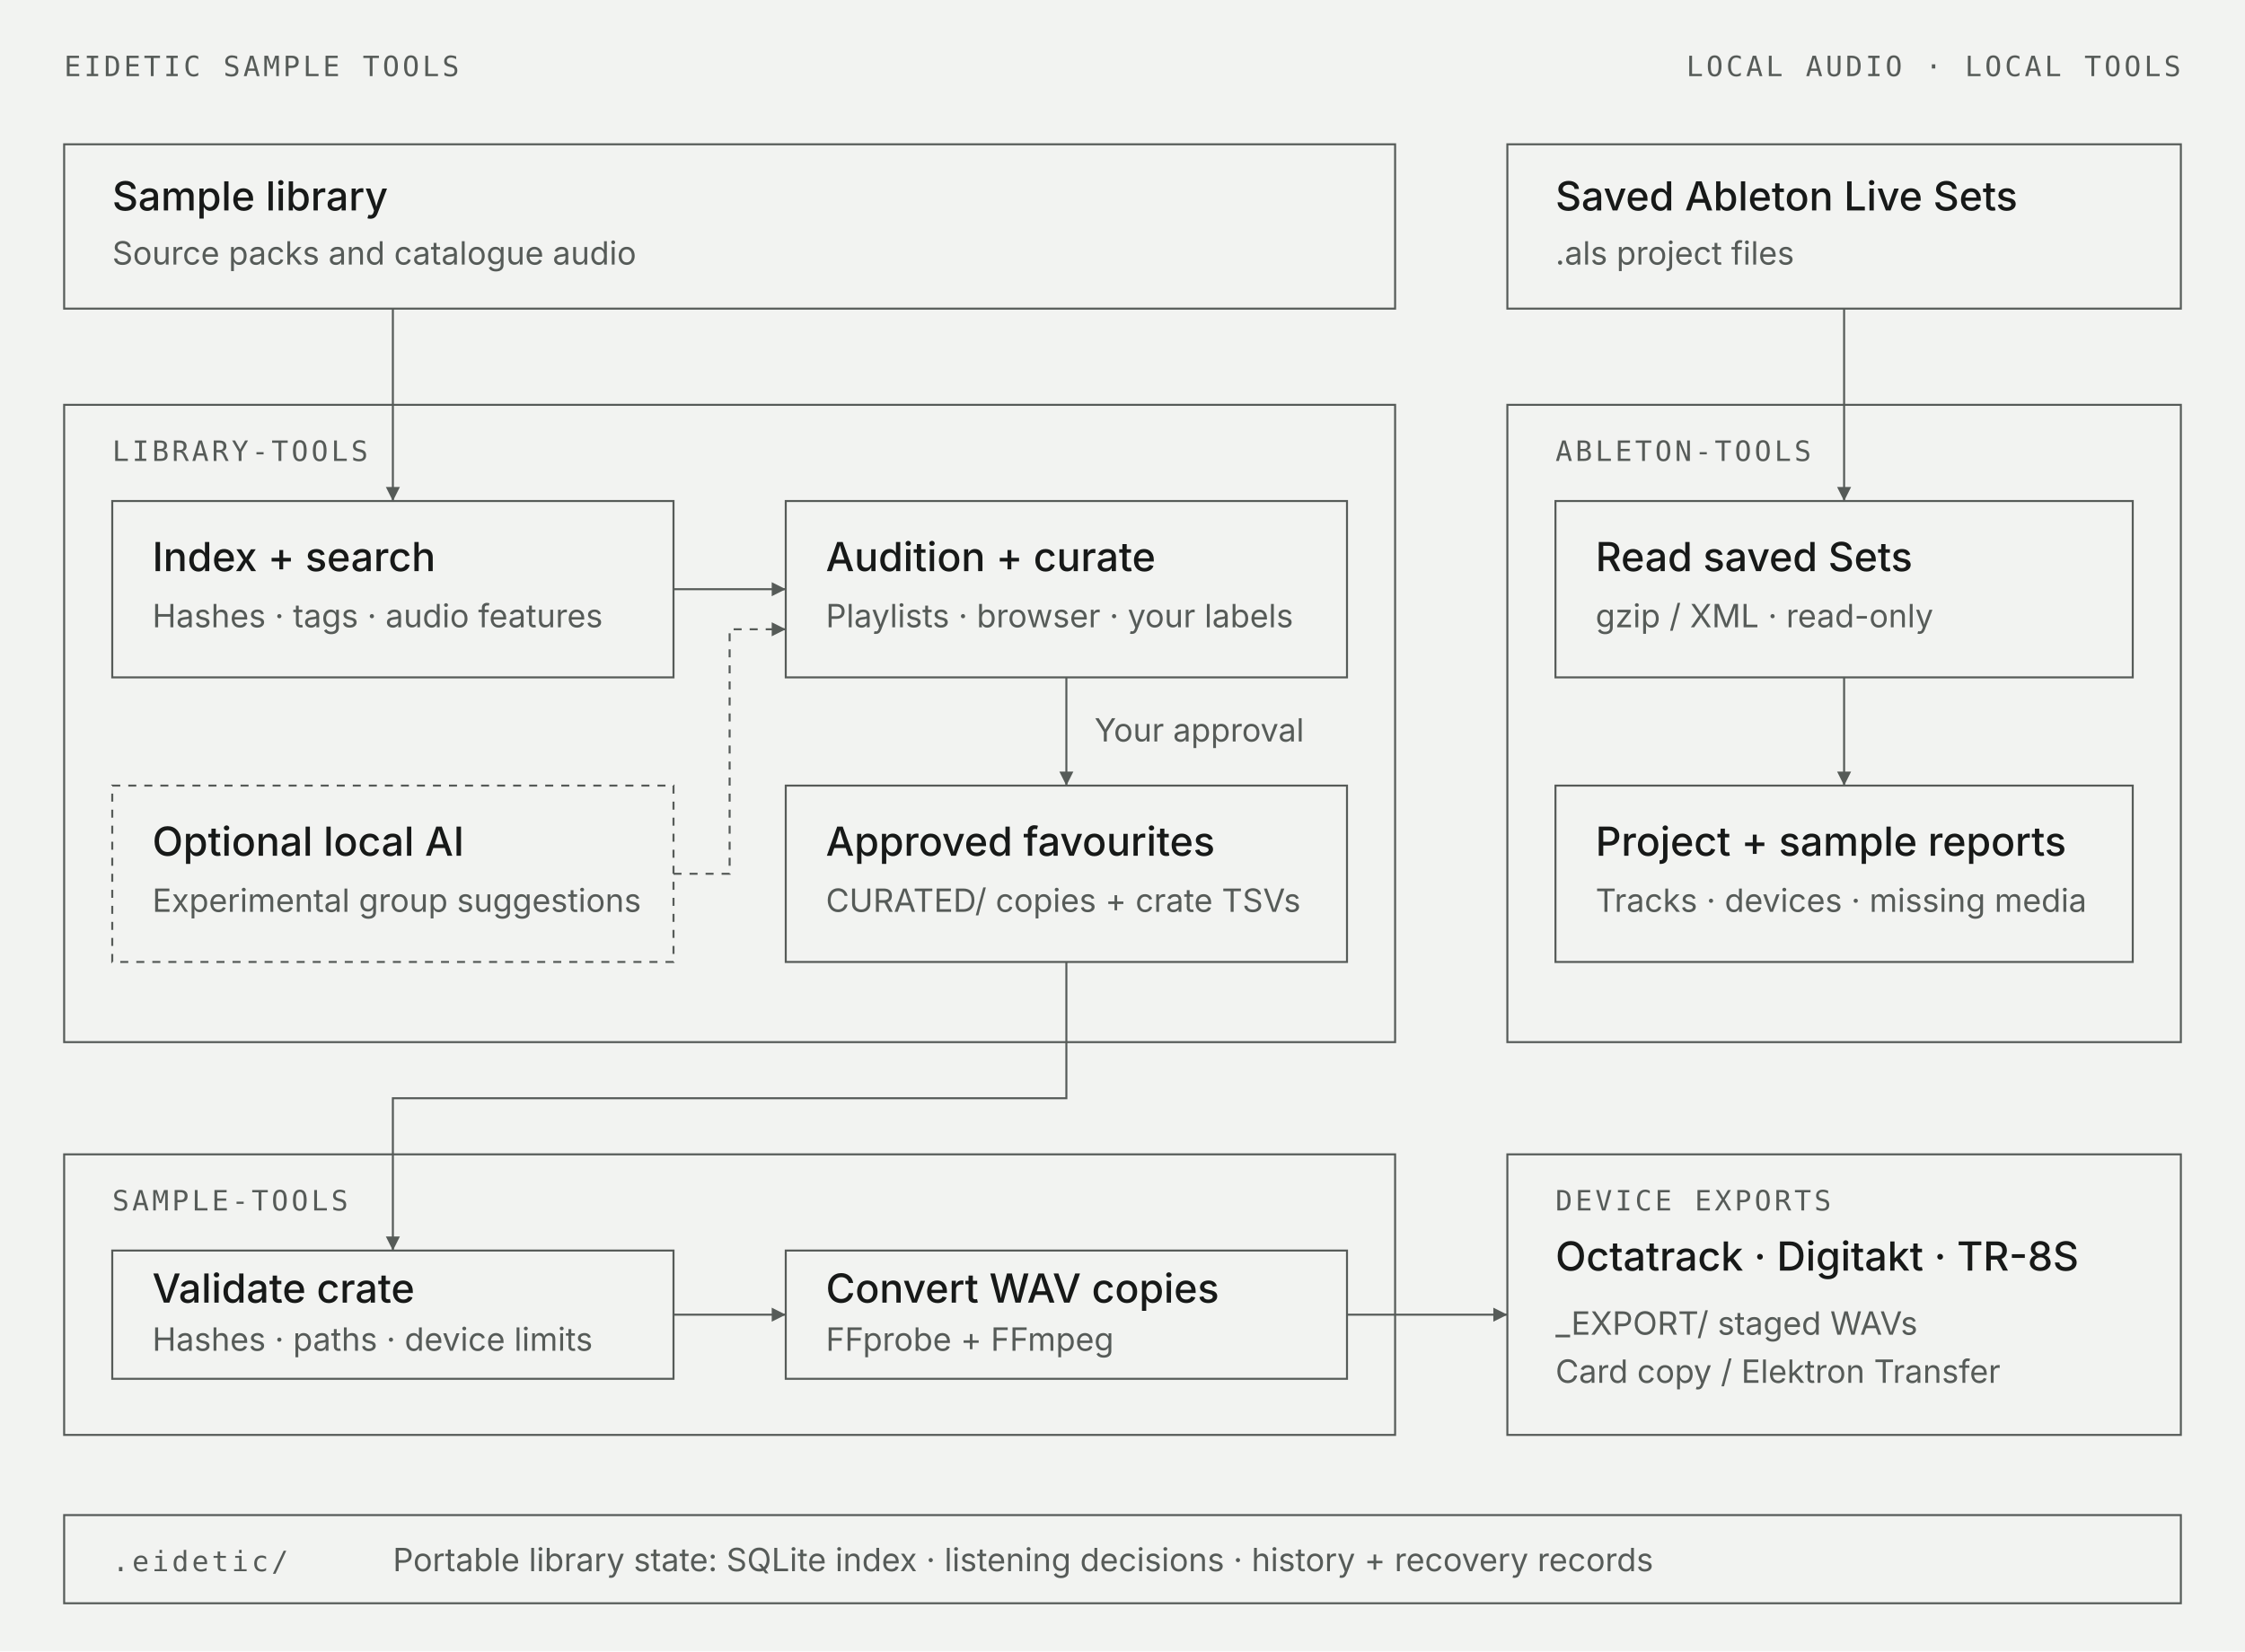
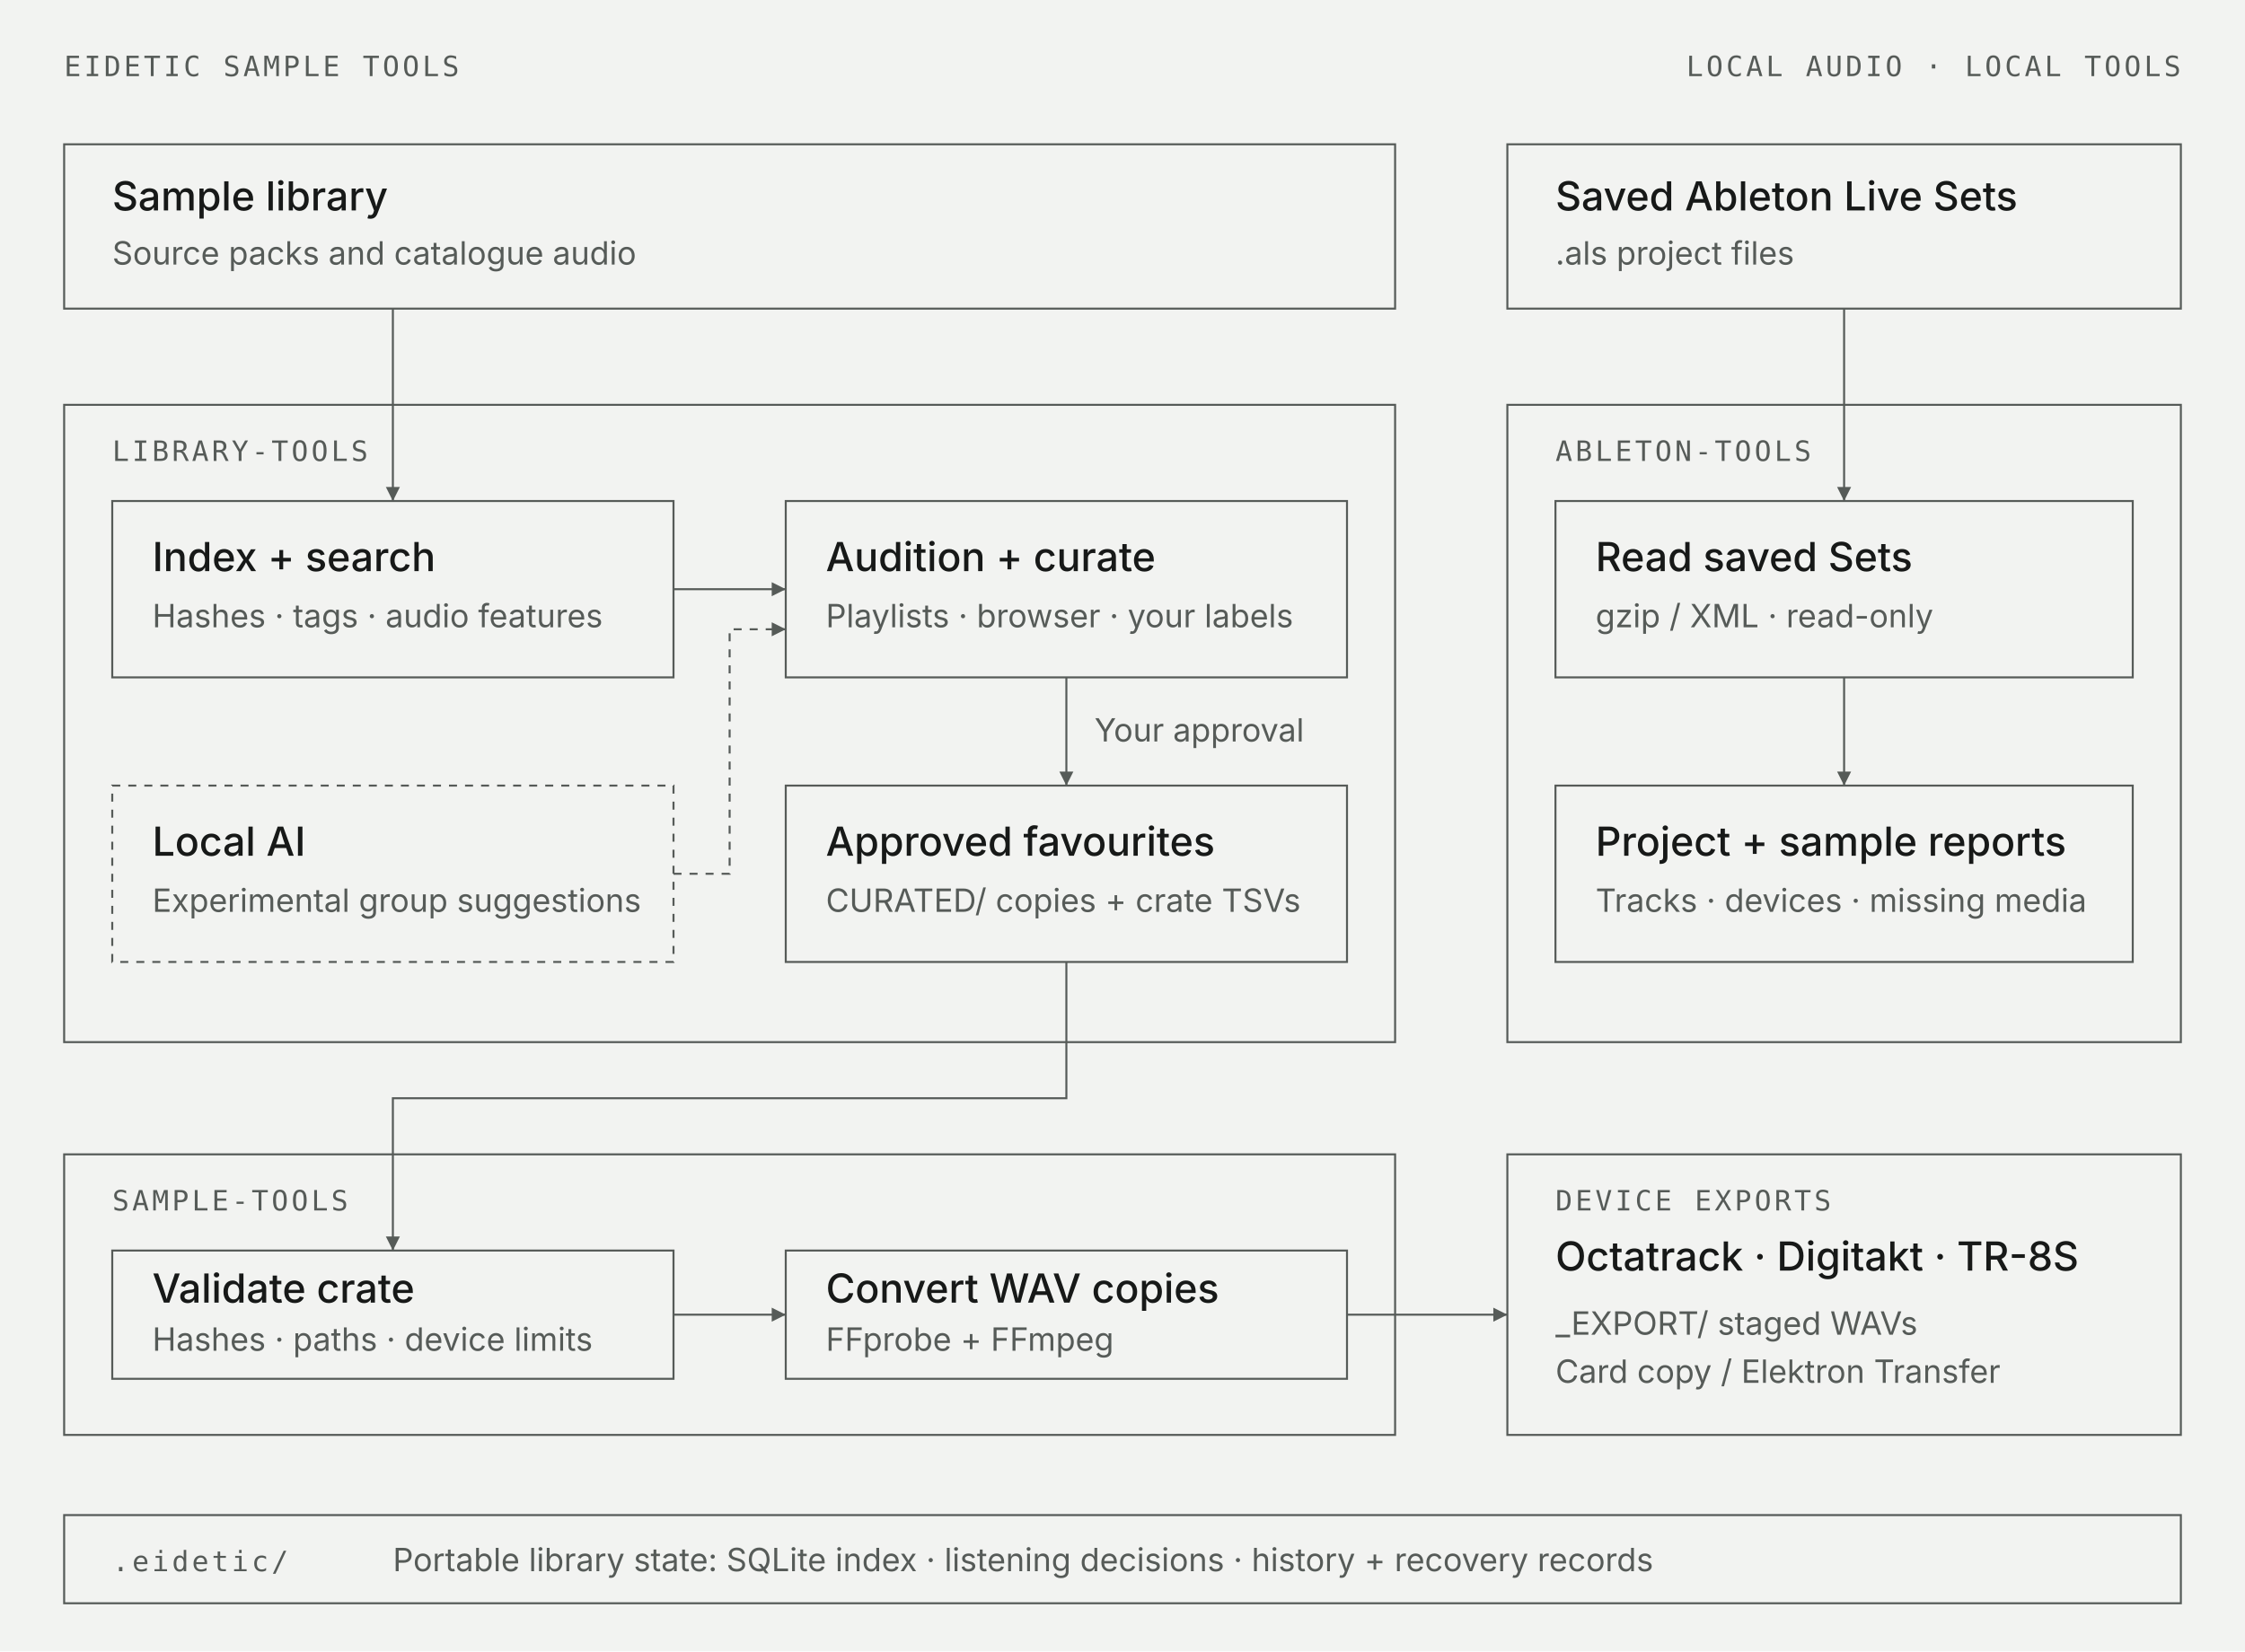
<svg xmlns="http://www.w3.org/2000/svg" width="1120" height="824" viewBox="0 0 1120 824" role="img" aria-labelledby="title description">
  <defs>
    <marker id="arrow" viewBox="0 0 8 8" refX="8" refY="4" markerWidth="7" markerHeight="7" orient="auto-start-reverse">
      <path d="M0 0L8 4L0 8Z" fill="#565b58" />
    </marker>
    <style>
      text { font-family: Inter, Arial, sans-serif; fill: #171918; }
      .label { font-family: 'JetBrains Mono', Menlo, monospace; font-size: 14px; letter-spacing: 1.5px; fill: #565b58; }
      .name { font-size: 20px; font-weight: 500; }
      .detail { font-size: 16px; fill: #565b58; }
      .box, .boundary { fill: #f2f3f1; stroke: #565b58; stroke-width: 1; }
      .flow { fill: none; stroke: #565b58; stroke-width: 1; marker-end: url(#arrow); }
-       .optional { stroke-dasharray: 4 4; }
+       .experimental { stroke-dasharray: 4 4; }
    </style>
  </defs>
  <rect width="1120" height="824" fill="#f2f3f1" />
  <text class="label" x="32" y="38">EIDETIC SAMPLE TOOLS</text>
  <text class="label" x="1088" y="38" text-anchor="end">LOCAL AUDIO · LOCAL TOOLS</text>
  <rect class="box" x="32" y="72" width="664" height="82" />
  <text class="name" x="56" y="105">Sample library</text>
  <text class="detail" x="56" y="132">Source packs and catalogue audio</text>
  <rect class="box" x="752" y="72" width="336" height="82" />
  <text class="name" x="776" y="105">Saved Ableton Live Sets</text>
  <text class="detail" x="776" y="132">.als project files</text>
  <rect class="boundary" x="32" y="202" width="664" height="318" />
  <text class="label" x="56" y="230">LIBRARY-TOOLS</text>
  <rect class="boundary" x="752" y="202" width="336" height="318" />
  <text class="label" x="776" y="230">ABLETON-TOOLS</text>
  <rect class="boundary" x="32" y="576" width="664" height="140" />
  <text class="label" x="56" y="604">SAMPLE-TOOLS</text>
  <path class="flow" d="M196 154V250" />
  <path class="flow" d="M336 294H392" />
-   <path class="flow optional" d="M336 436H364V314H392" />
+   <path class="flow experimental" d="M336 436H364V314H392" />
  <path class="flow" d="M532 338V392" />
  <text class="detail" x="546" y="370">Your approval</text>
  <path class="flow" d="M532 480V548H196V624" />
  <path class="flow" d="M336 656H392" />
  <path class="flow" d="M672 656H752" />
  <path class="flow" d="M920 154V250" />
  <path class="flow" d="M920 338V392" />
  <rect class="box" x="56" y="250" width="280" height="88" />
  <text class="name" x="76" y="285">Index + search</text>
  <text class="detail" x="76" y="313">Hashes · tags · audio features</text>
  <rect class="box" x="392" y="250" width="280" height="88" />
  <text class="name" x="412" y="285">Audition + curate</text>
  <text class="detail" x="412" y="313">Playlists · browser · your labels</text>
-   <rect class="box optional" x="56" y="392" width="280" height="88" />
-   <text class="name" x="76" y="427">Optional local AI</text>
+   <rect class="box experimental" x="56" y="392" width="280" height="88" />
+   <text class="name" x="76" y="427">Local AI</text>
  <text class="detail" x="76" y="455">Experimental group suggestions</text>
  <rect class="box" x="392" y="392" width="280" height="88" />
  <text class="name" x="412" y="427">Approved favourites</text>
  <text class="detail" x="412" y="455">CURATED/ copies + crate TSVs</text>
  <rect class="box" x="776" y="250" width="288" height="88" />
  <text class="name" x="796" y="285">Read saved Sets</text>
  <text class="detail" x="796" y="313">gzip / XML · read-only</text>
  <rect class="box" x="776" y="392" width="288" height="88" />
  <text class="name" x="796" y="427">Project + sample reports</text>
  <text class="detail" x="796" y="455">Tracks · devices · missing media</text>
  <rect class="box" x="56" y="624" width="280" height="64" />
  <text class="name" x="76" y="650">Validate crate</text>
  <text class="detail" x="76" y="674">Hashes · paths · device limits</text>
  <rect class="box" x="392" y="624" width="280" height="64" />
  <text class="name" x="412" y="650">Convert WAV copies</text>
  <text class="detail" x="412" y="674">FFprobe + FFmpeg</text>
  <rect class="box" x="752" y="576" width="336" height="140" />
  <text class="label" x="776" y="604">DEVICE EXPORTS</text>
  <text class="name" x="776" y="634">Octatrack · Digitakt · TR-8S</text>
  <text class="detail" x="776" y="666">_EXPORT/ staged WAVs</text>
  <text class="detail" x="776" y="690">Card copy / Elektron Transfer</text>
  <rect class="boundary" x="32" y="756" width="1056" height="44" />
  <text class="label" x="56" y="784">.eidetic/</text>
  <text class="detail" x="196" y="784">Portable library state: SQLite index · listening decisions · history + recovery records</text>
</svg>
